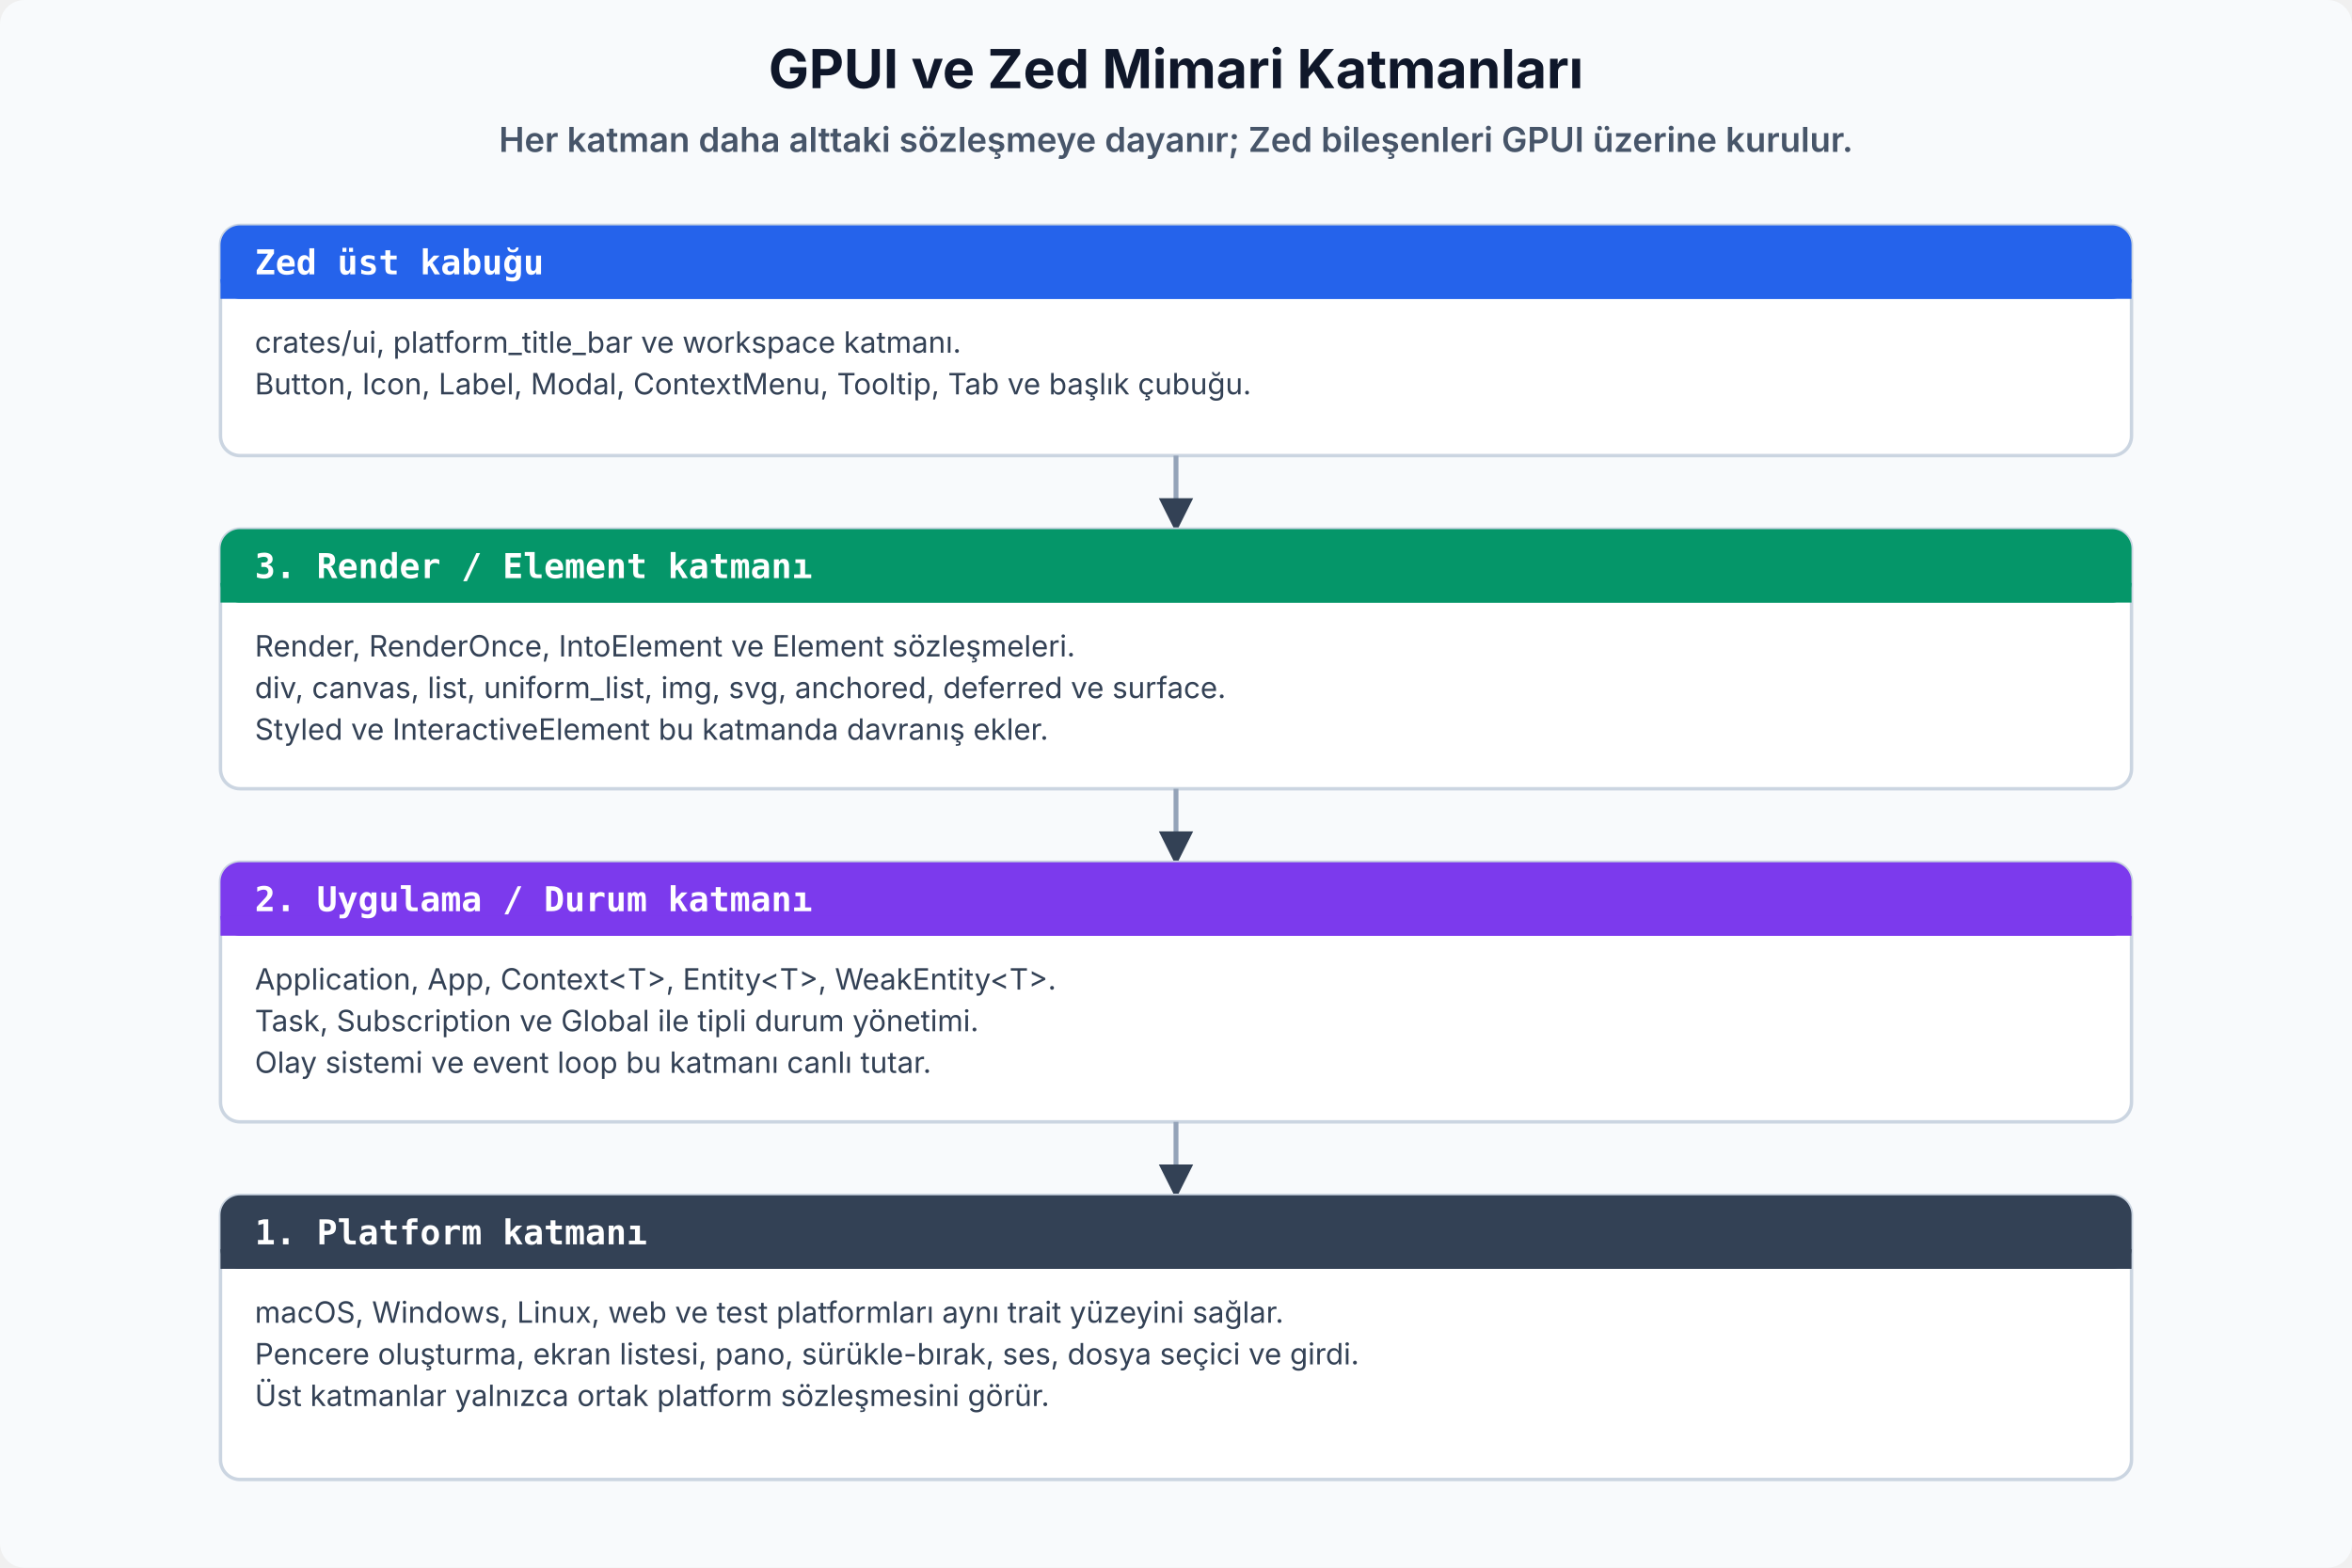
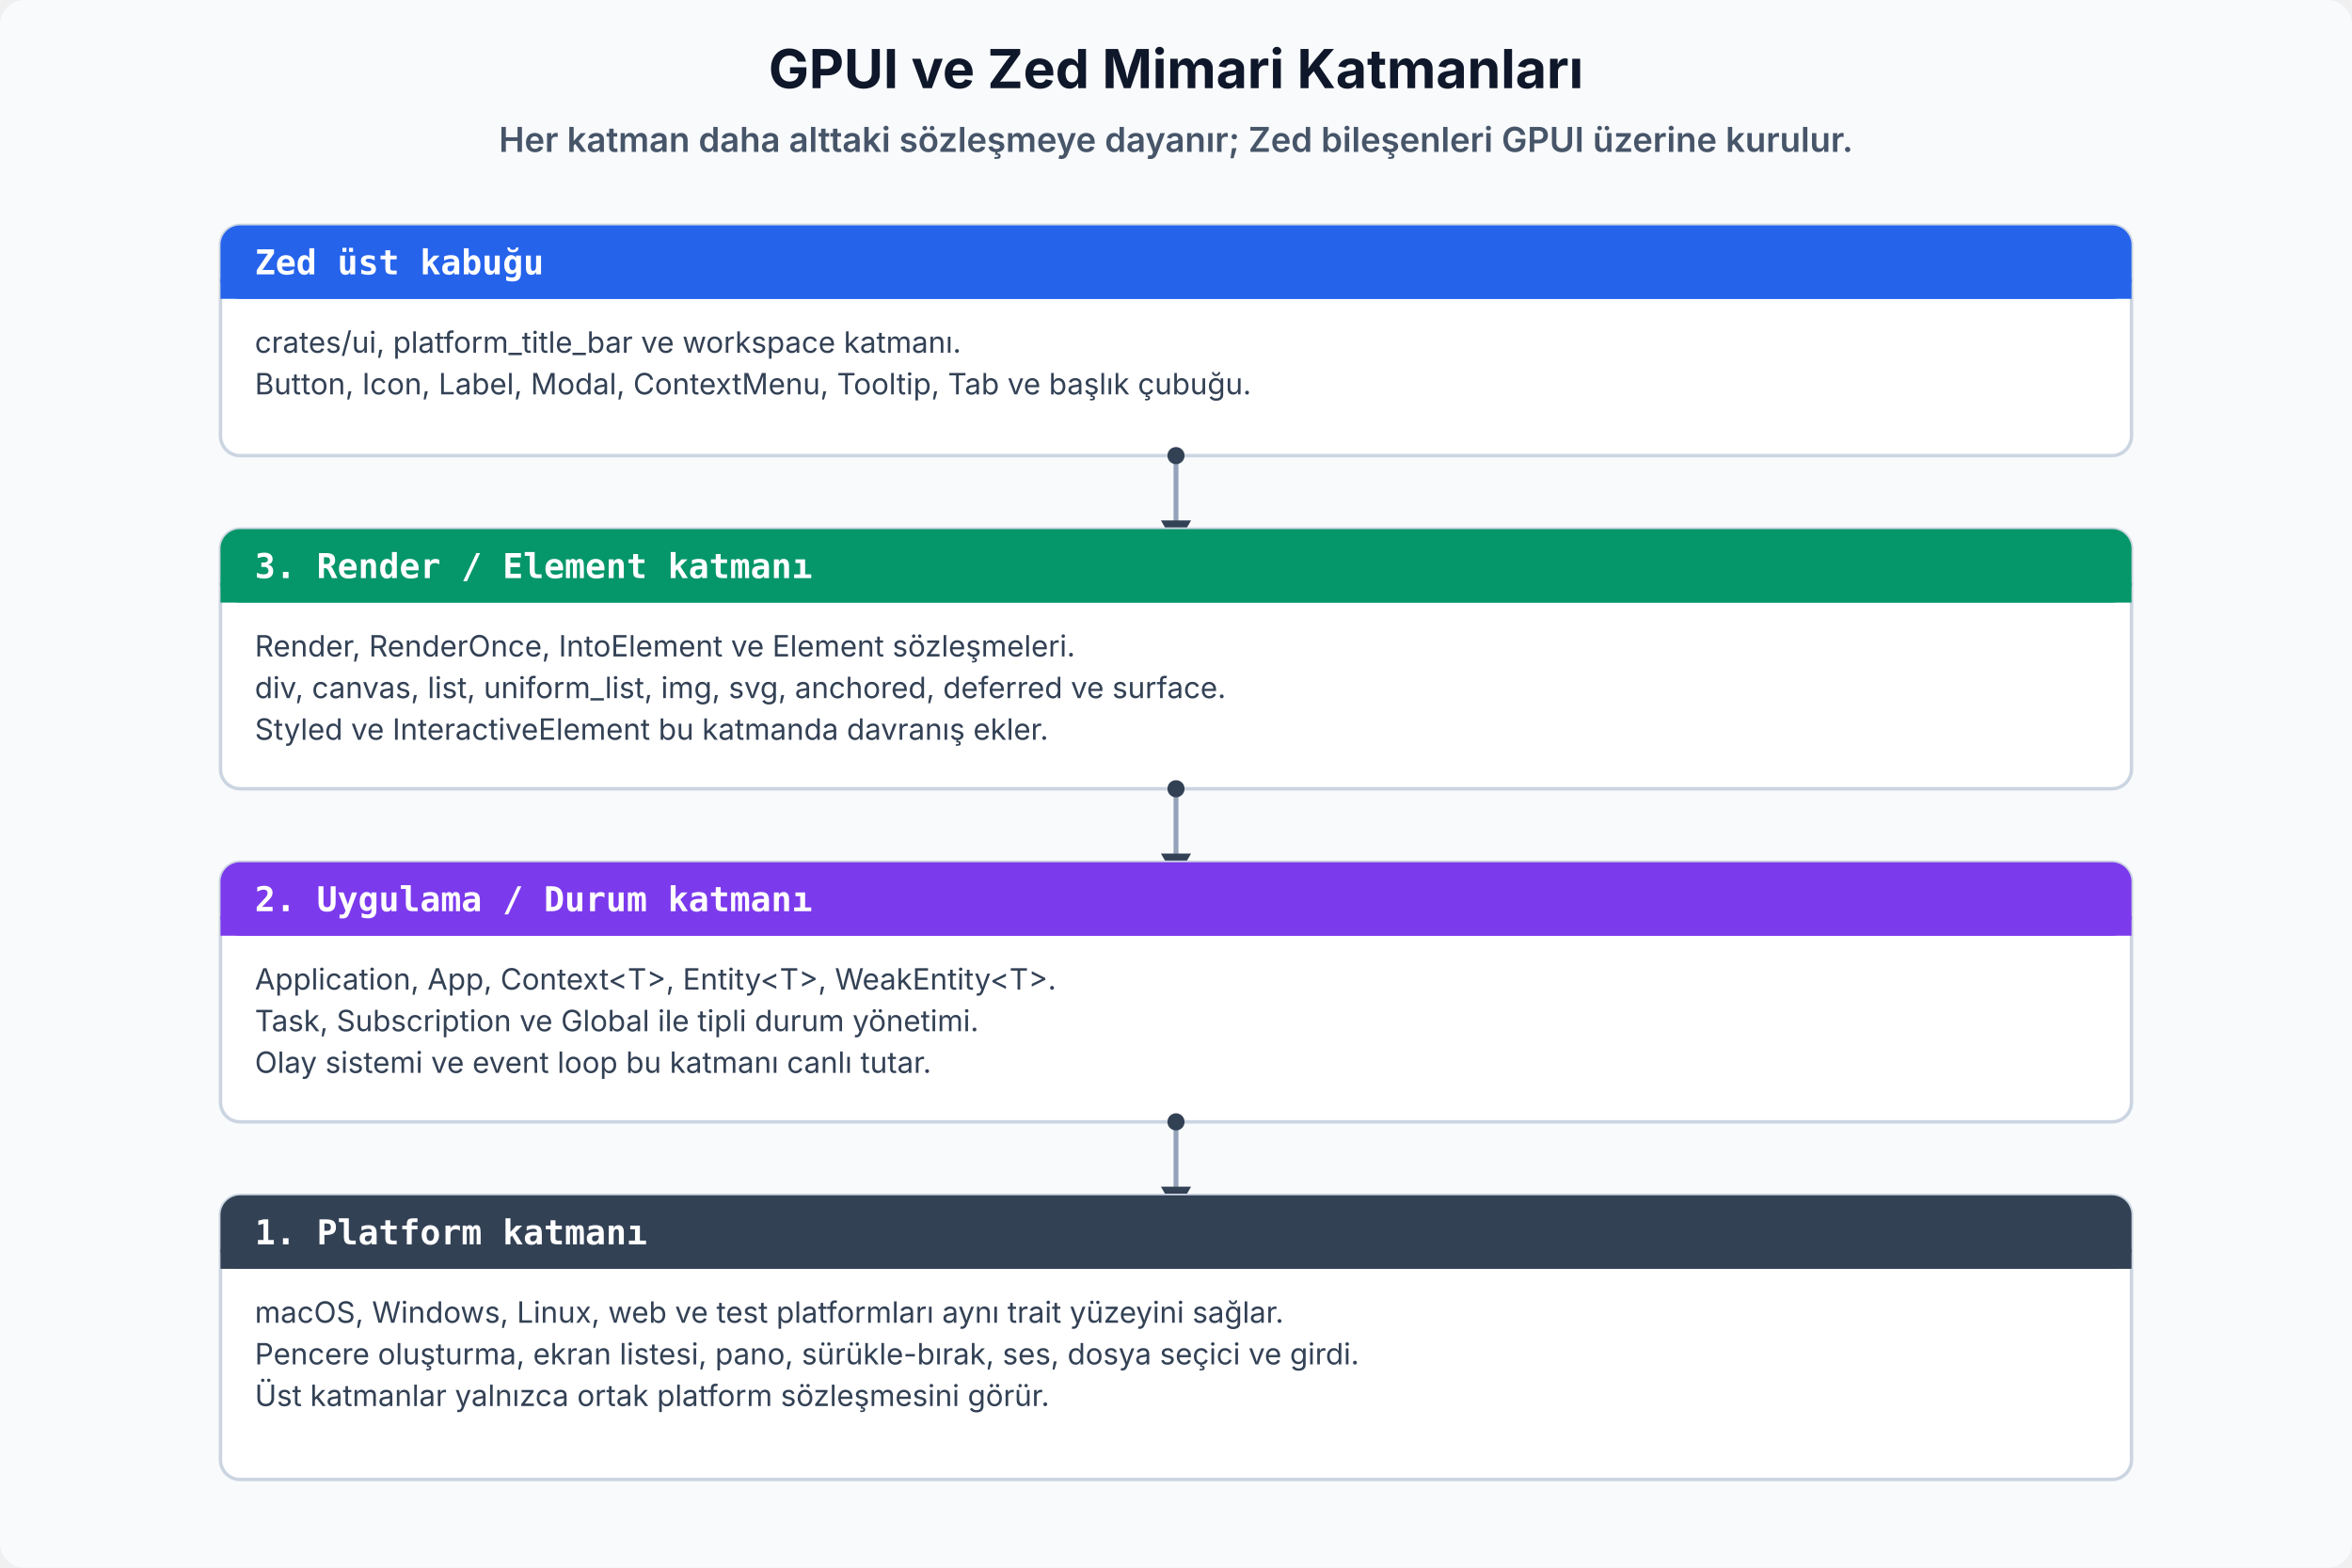
<svg xmlns="http://www.w3.org/2000/svg" viewBox="0 0 960 640">
  <defs>
-     <marker id="arrow" viewBox="0 0 10 10" refX="9" refY="5" markerWidth="7" markerHeight="7" orient="auto-start-reverse">
-       <path d="M 0 0 L 10 5 L 0 10 z" fill="#334155" />
+     <marker id="arrow" viewBox="0 0 1 1" refX="0" refY="0" markerWidth="1" markerHeight="1" orient="auto-start-reverse" overflow="visible" preserveAspectRatio="xMidYMid">
+       <path d="M 5.77 0 L -2.88 5 V -5 Z" transform="scale(0.5)" fill="#334155" stroke="#334155" stroke-width="1pt" />
    </marker>
-     <marker id="arrowRed" viewBox="0 0 10 10" refX="9" refY="5" markerWidth="7" markerHeight="7" orient="auto-start-reverse">
-       <path d="M 0 0 L 10 5 L 0 10 z" fill="#be123c" />
+     <marker id="dot-arrow" viewBox="0 0 7 7" refX="3.5" refY="3.5" markerWidth="7" markerHeight="7" markerUnits="userSpaceOnUse">
+       <circle cx="3.5" cy="3.5" r="3.5" fill="#334155" />
+     </marker>
+     <marker id="arrowRed" viewBox="0 0 1 1" refX="0" refY="0" markerWidth="1" markerHeight="1" orient="auto-start-reverse" overflow="visible" preserveAspectRatio="xMidYMid">
+       <path d="M 5.77 0 L -2.88 5 V -5 Z" transform="scale(0.5)" fill="#be123c" stroke="#be123c" stroke-width="1pt" />
+     </marker>
+     <marker id="dot-arrowRed" viewBox="0 0 7 7" refX="3.5" refY="3.5" markerWidth="7" markerHeight="7" markerUnits="userSpaceOnUse">
+       <circle cx="3.5" cy="3.5" r="3.5" fill="#be123c" />
    </marker>
    <style>
      .title { font: 700 22px system-ui, -apple-system, "Segoe UI", sans-serif; fill: #0f172a; }
      .subtitle { font: 600 14px system-ui, -apple-system, "Segoe UI", sans-serif; fill: #475569; }
      .cardTitle { font: 700 14px ui-monospace, SFMono-Regular, Menlo, Consolas, monospace; fill: #fff; }
      .label { font: 700 13px system-ui, -apple-system, "Segoe UI", sans-serif; fill: #0f172a; }
      .body { font: 12px system-ui, -apple-system, "Segoe UI", sans-serif; fill: #334155; }
      .small { font: 11px system-ui, -apple-system, "Segoe UI", sans-serif; fill: #475569; }
      .mono { font: 12px ui-monospace, SFMono-Regular, Menlo, Consolas, monospace; fill: #0f172a; }
      .monoSmall { font: 11px ui-monospace, SFMono-Regular, Menlo, Consolas, monospace; fill: #334155; }
      .softTitle { font: 700 13px system-ui, -apple-system, "Segoe UI", sans-serif; fill: #0f172a; }
      .edge { font: 11px ui-monospace, SFMono-Regular, Menlo, Consolas, monospace; fill: #475569; }
-       .arrow { stroke: #334155; stroke-width: 2; fill: none; marker-end: url(#arrow); }
-       .arrowSoft { stroke: #94a3b8; stroke-width: 2; fill: none; marker-end: url(#arrow); }
-       .arrowDash { stroke: #94a3b8; stroke-width: 2; fill: none; stroke-dasharray: 6 5; marker-end: url(#arrow); }
-       .arrowRed { stroke: #be123c; stroke-width: 2; fill: none; stroke-dasharray: 6 5; marker-end: url(#arrowRed); }
+       .arrow { stroke: #334155; stroke-width: 2; fill: none; marker-end: url(#arrow); marker-start: url(#dot-arrow); }
+       .arrowSoft { stroke: #94a3b8; stroke-width: 2; fill: none; marker-end: url(#arrow); marker-start: url(#dot-arrow); }
+       .arrowDash { stroke: #94a3b8; stroke-width: 2; fill: none; stroke-dasharray: 6 5; marker-end: url(#arrow); marker-start: url(#dot-arrow); }
+       .arrowRed { stroke: #be123c; stroke-width: 2; fill: none; stroke-dasharray: 6 5; marker-end: url(#arrowRed); marker-start: url(#dot-arrowRed); }
      .card { fill: #fff; stroke: #cbd5e1; stroke-width: 1.4; }
      .panel { fill: #fff; stroke: #cbd5e1; stroke-width: 1.2; }
    </style>
  </defs>
  <rect width="100%" height="100%" rx="10" fill="#f8fafc" />
  <text x="480" y="36" text-anchor="middle" class="title">GPUI ve Zed Mimari Katmanları</text>
  <text x="480" y="62" text-anchor="middle" class="subtitle">Her katman daha alttaki sözleşmeye dayanır; Zed bileşenleri GPUI üzerine kurulur.</text>
  <rect x="90" y="92" width="780" height="94" rx="8" class="card" />
  <rect x="90" y="92" width="780" height="30" rx="8" fill="#2563eb" />
  <path d="M 90 114 H 870 V 122 H 90 Z" fill="#2563eb" />
  <text x="104" y="112" class="cardTitle">Zed üst kabuğu</text>
  <text x="104" y="144" class="body">crates/ui, platform_title_bar ve workspace katmanı.</text>
  <text x="104" y="161" class="body">Button, Icon, Label, Modal, ContextMenu, Tooltip, Tab ve başlık çubuğu.</text>
  <path d="M 480 186 L 480 216" class="arrowSoft" />
  <rect x="90" y="216" width="780" height="106" rx="8" class="card" />
  <rect x="90" y="216" width="780" height="30" rx="8" fill="#059669" />
  <path d="M 90 238 H 870 V 246 H 90 Z" fill="#059669" />
  <text x="104" y="236" class="cardTitle">3. Render / Element katmanı</text>
  <text x="104" y="268" class="body">Render, RenderOnce, IntoElement ve Element sözleşmeleri.</text>
  <text x="104" y="285" class="body">div, canvas, list, uniform_list, img, svg, anchored, deferred ve surface.</text>
  <text x="104" y="302" class="body">Styled ve InteractiveElement bu katmanda davranış ekler.</text>
  <path d="M 480 322 L 480 352" class="arrowSoft" />
  <rect x="90" y="352" width="780" height="106" rx="8" class="card" />
  <rect x="90" y="352" width="780" height="30" rx="8" fill="#7c3aed" />
  <path d="M 90 374 H 870 V 382 H 90 Z" fill="#7c3aed" />
  <text x="104" y="372" class="cardTitle">2. Uygulama / Durum katmanı</text>
  <text x="104" y="404" class="body">Application, App, Context&lt;T&gt;, Entity&lt;T&gt;, WeakEntity&lt;T&gt;.</text>
  <text x="104" y="421" class="body">Task, Subscription ve Global ile tipli durum yönetimi.</text>
  <text x="104" y="438" class="body">Olay sistemi ve event loop bu katmanı canlı tutar.</text>
  <path d="M 480 458 L 480 488" class="arrowSoft" />
  <rect x="90" y="488" width="780" height="116" rx="8" class="card" />
  <rect x="90" y="488" width="780" height="30" rx="8" fill="#334155" />
  <path d="M 90 510 H 870 V 518 H 90 Z" fill="#334155" />
  <text x="104" y="508" class="cardTitle">1. Platform katmanı</text>
  <text x="104" y="540" class="body">macOS, Windows, Linux, web ve test platformları aynı trait yüzeyini sağlar.</text>
  <text x="104" y="557" class="body">Pencere oluşturma, ekran listesi, pano, sürükle-bırak, ses, dosya seçici ve girdi.</text>
  <text x="104" y="574" class="body">Üst katmanlar yalnızca ortak platform sözleşmesini görür.</text>
</svg>
